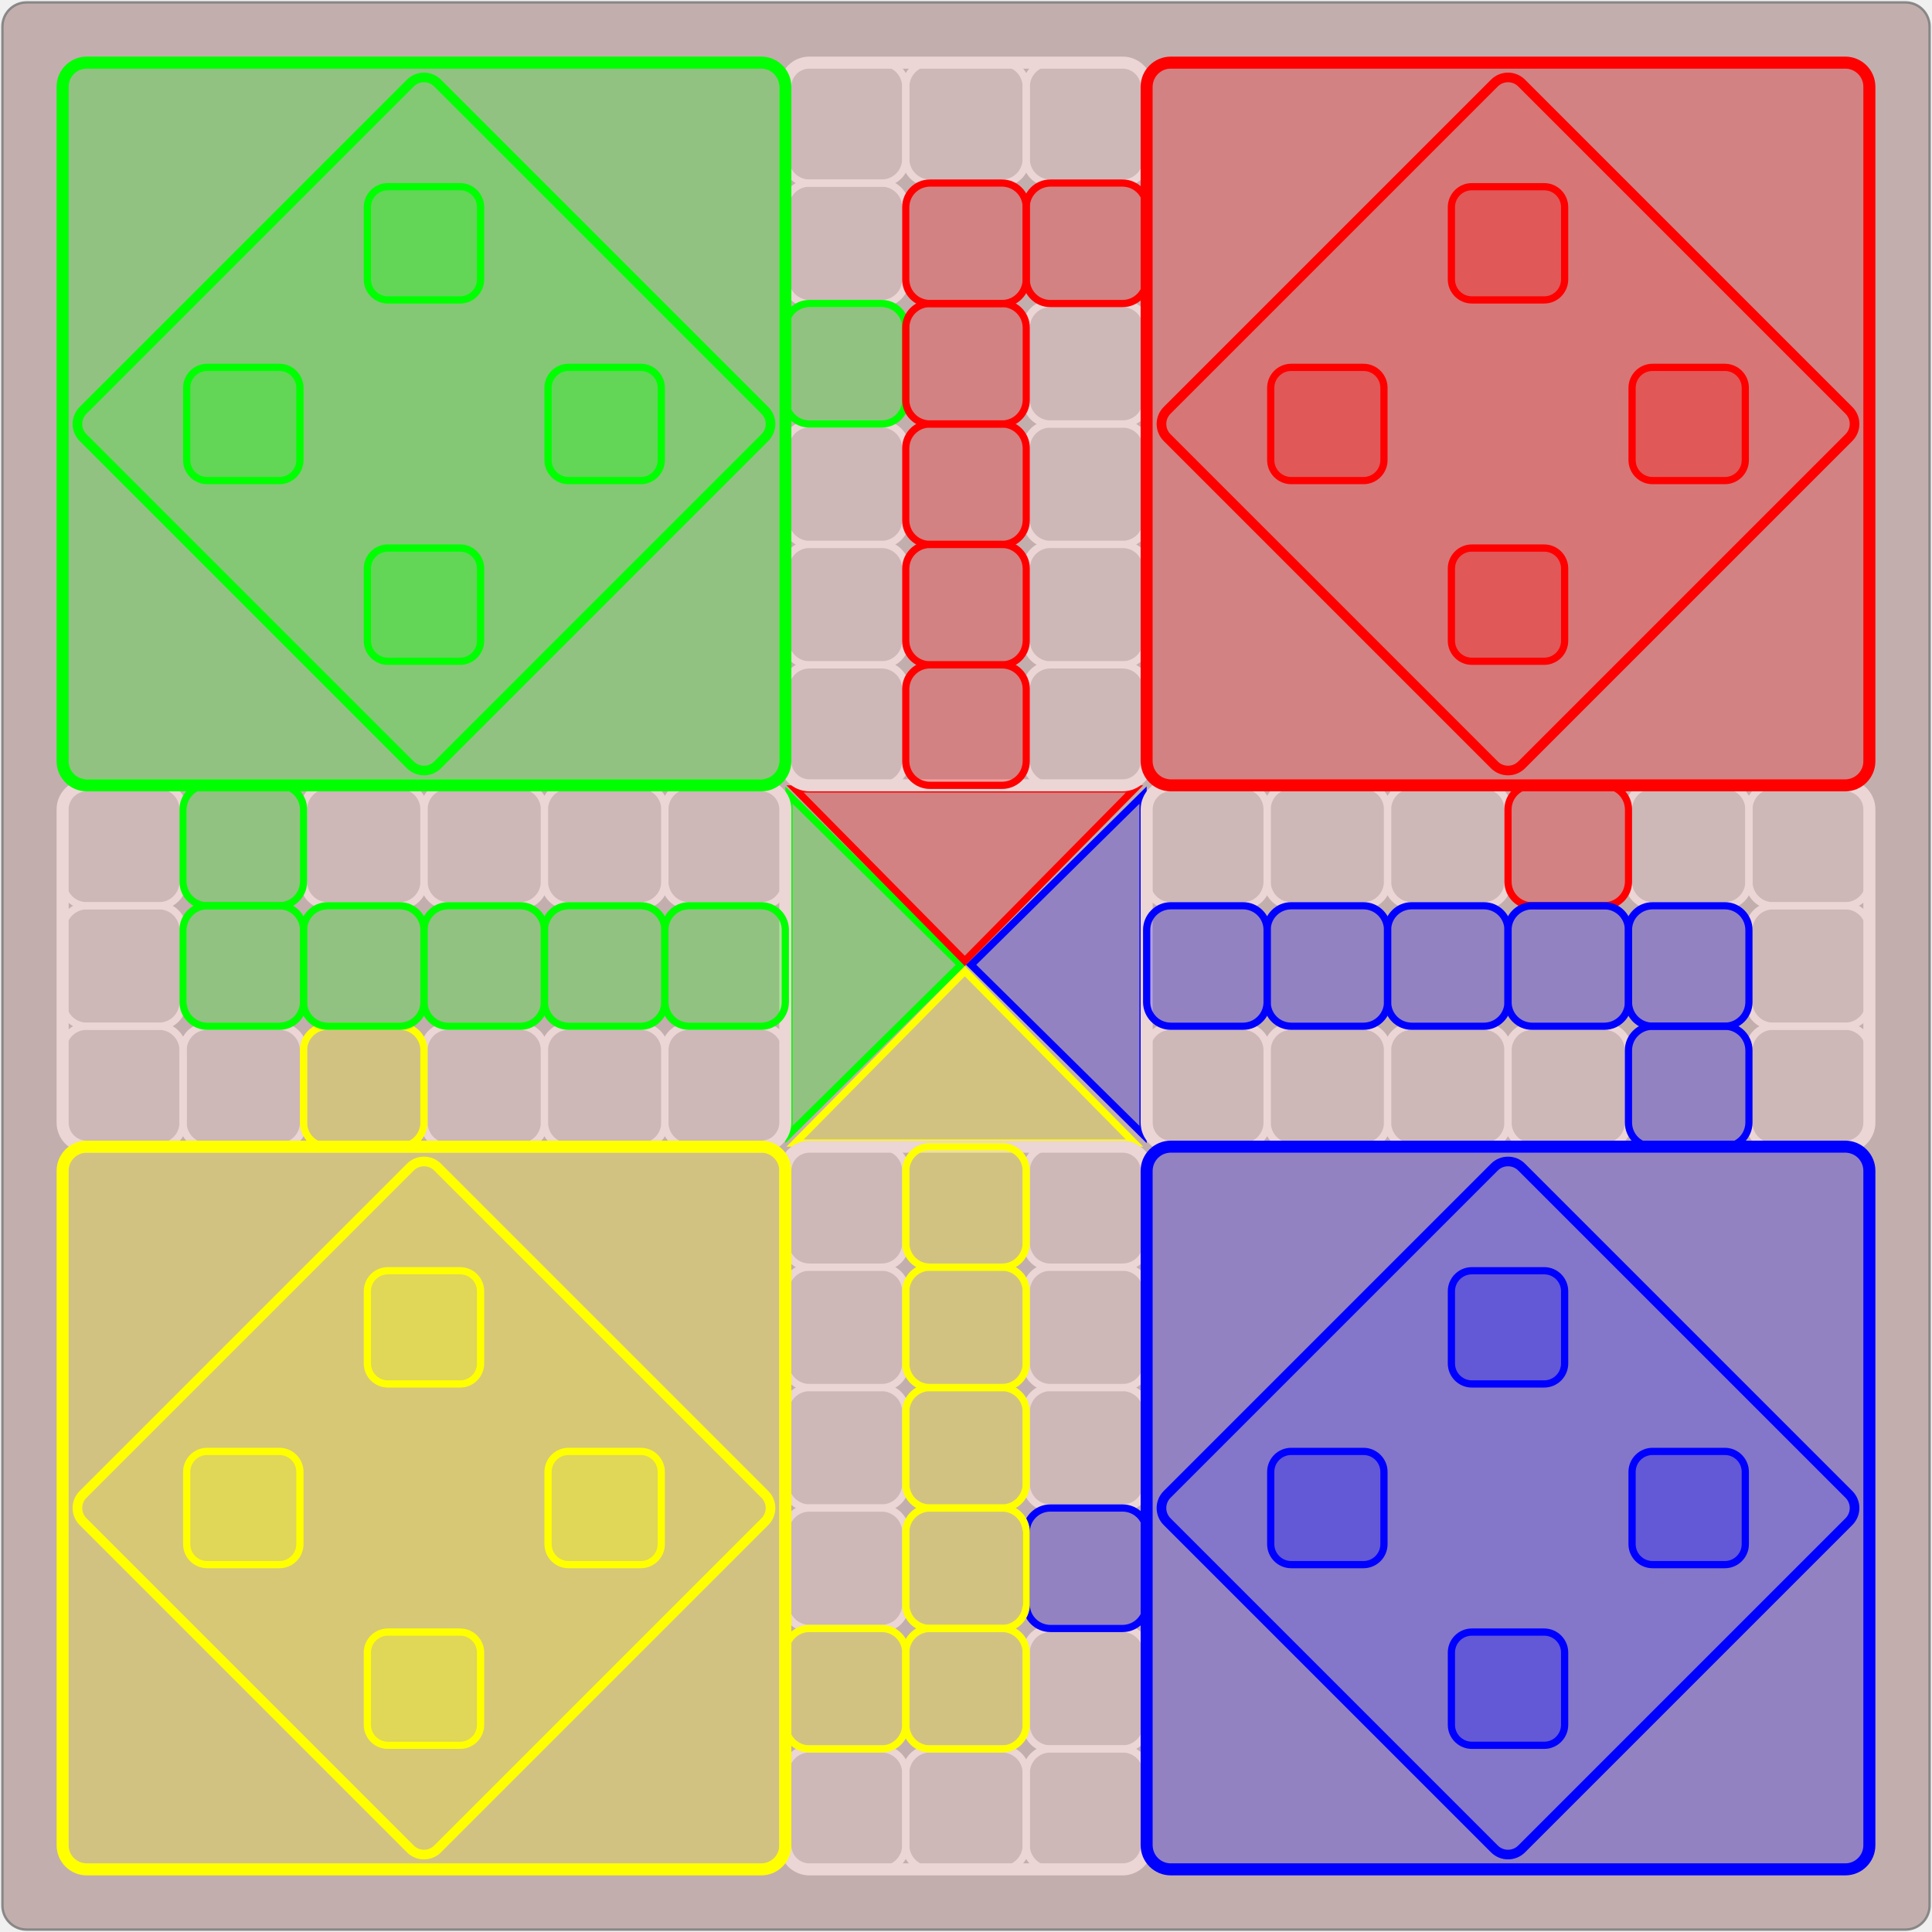
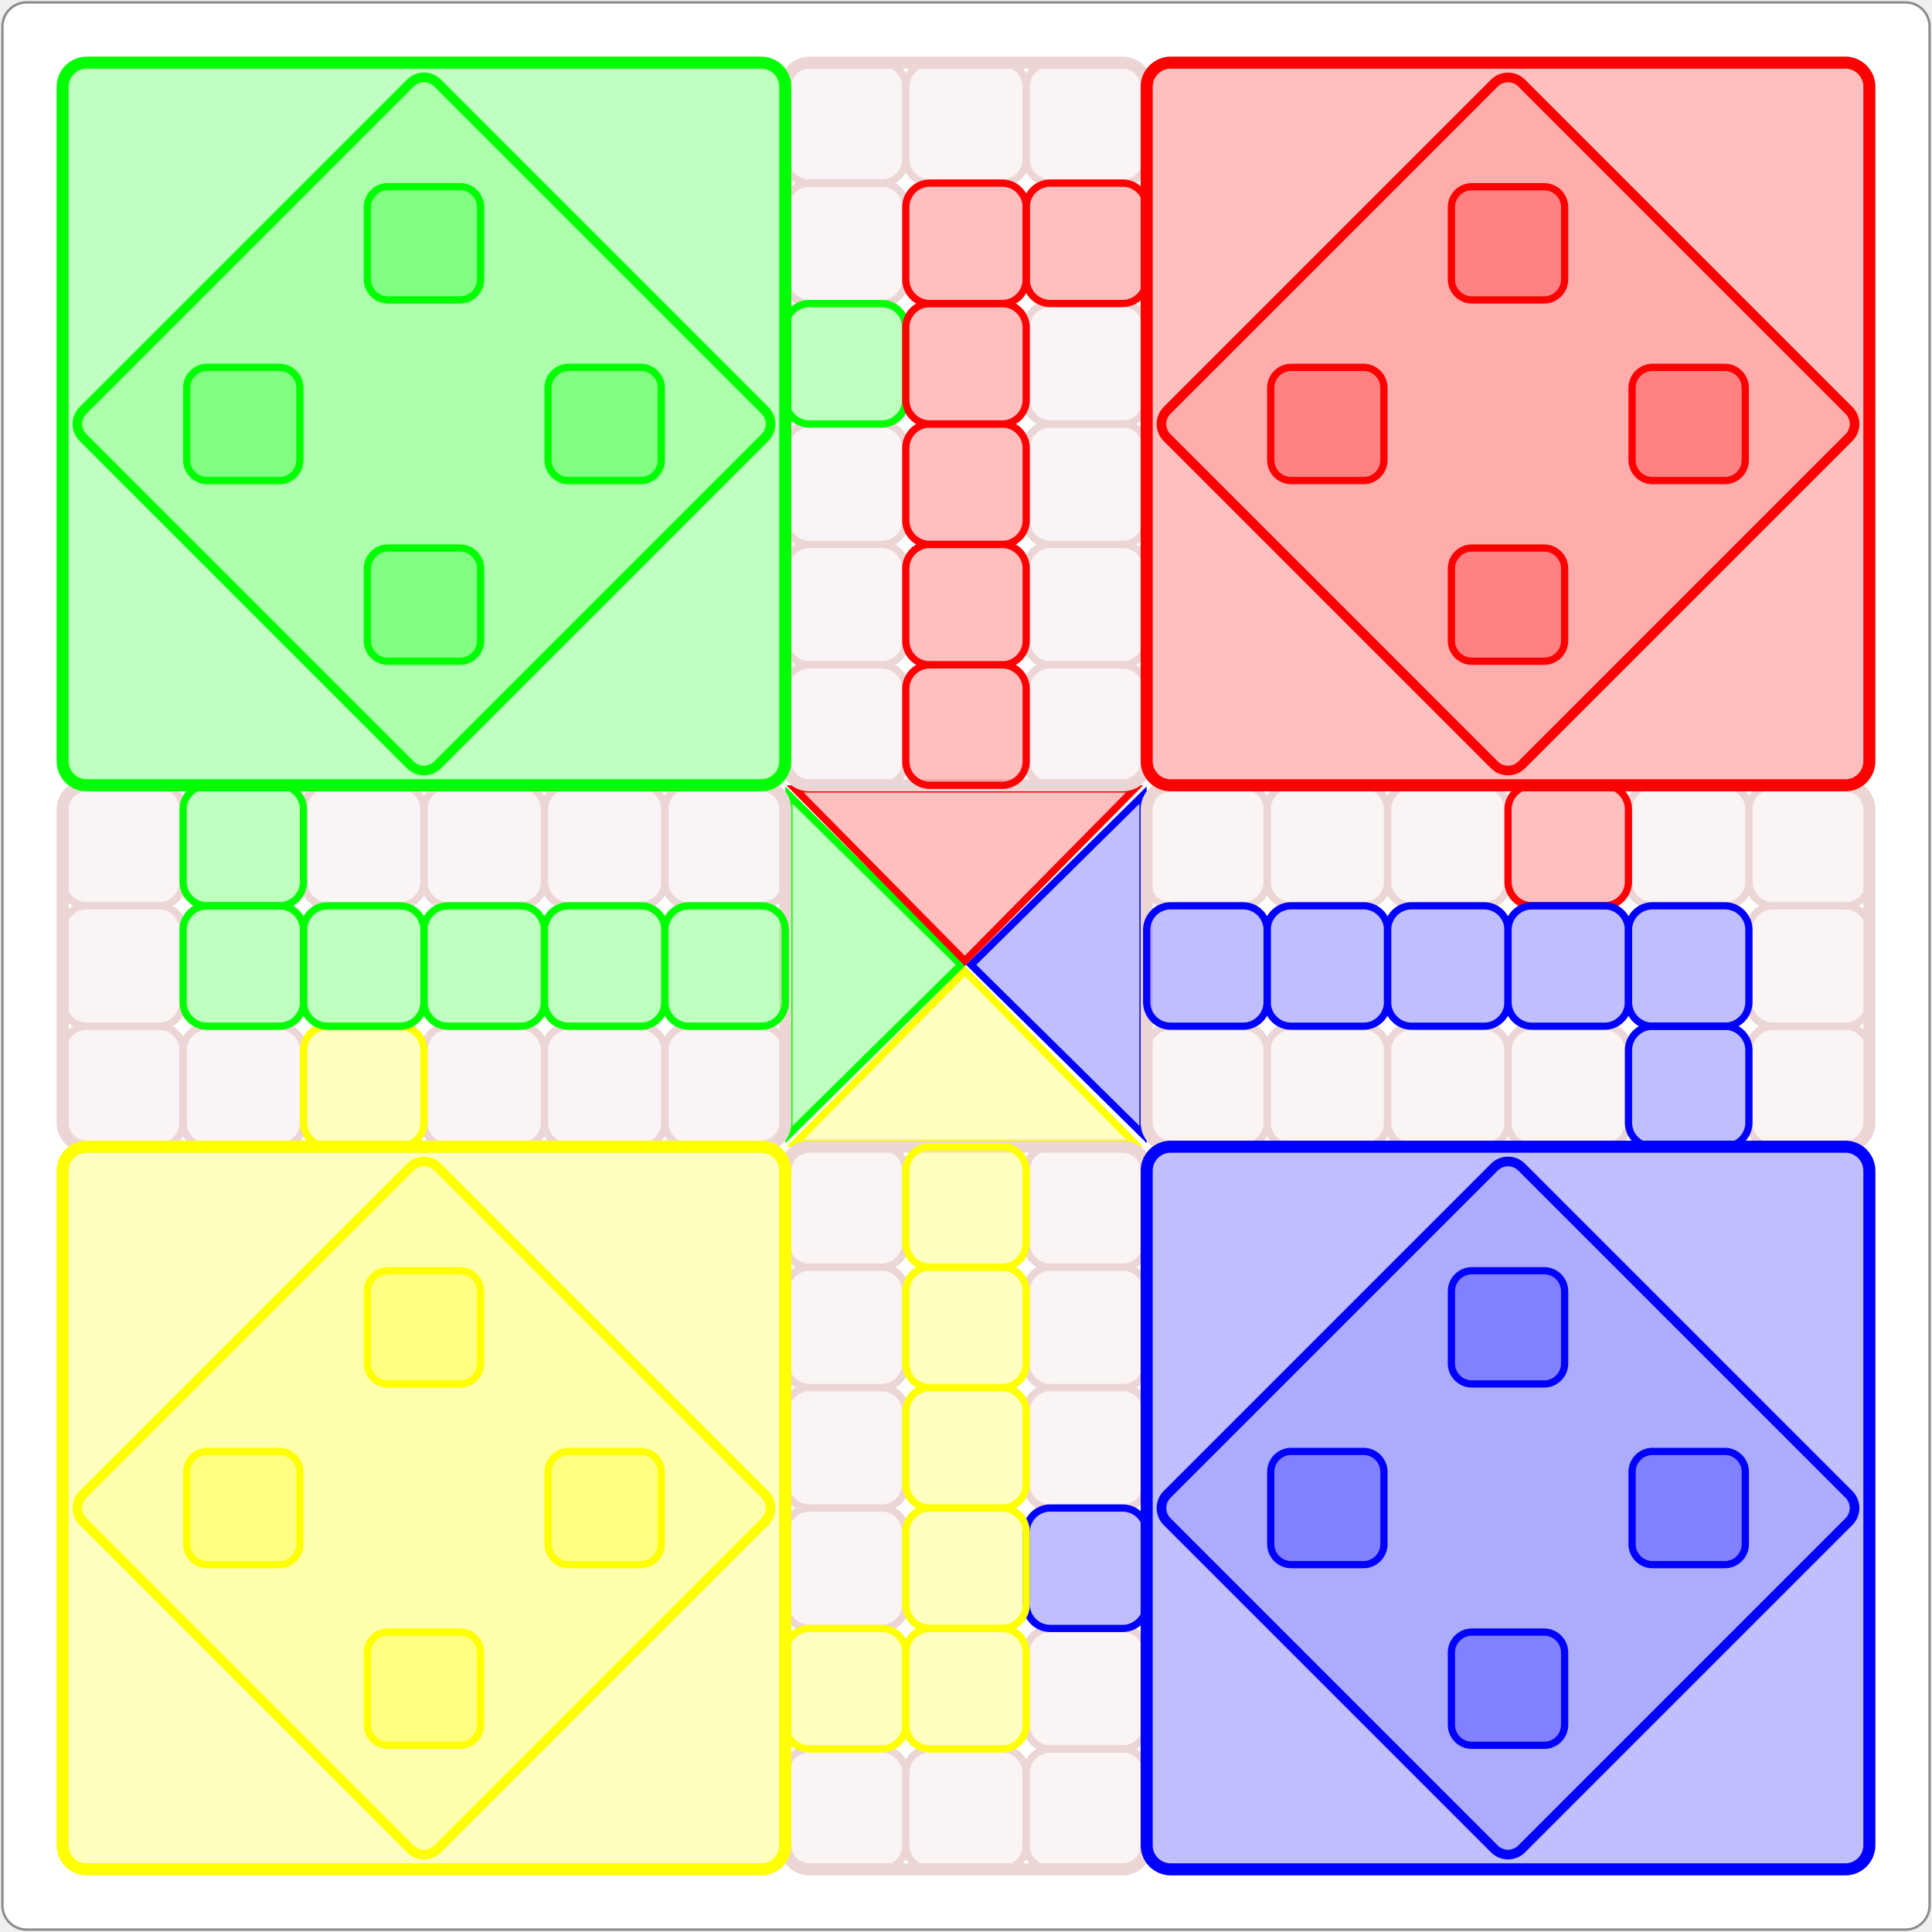
<svg xmlns="http://www.w3.org/2000/svg" width="802" height="802" viewBox="0 0 802 802" fill="none">
-   <rect x="1" y="1" width="800" height="800" rx="10" fill="#B09292" fill-opacity="0.71" />
+   <rect x="1" y="1" width="800" height="800" rx="10" fill="#ffffff" fill-opacity="1" />
  <path d="M330.044 474.5L400.5 403.135L470.956 474.5H330.044Z" fill="#FFFF00" fill-opacity="0.25" stroke="#FFFF00" stroke-width="3" />
  <path d="M327.5 330.044L398.865 400.5L327.5 470.956V330.044Z" fill="#00FF00" fill-opacity="0.25" stroke="#00FF00" stroke-width="3" />
  <path d="M470.956 327.5L400.5 398.865L330.044 327.5H470.956Z" fill="#FF0000" fill-opacity="0.25" stroke="#FF0000" stroke-width="3" />
  <path d="M474.5 470.956L403.135 400.5L474.5 330.044V470.956Z" fill="#0000FF" fill-opacity="0.25" stroke="#0000FF" stroke-width="3" />
  <rect x="326" y="776" width="300" height="150" rx="10" transform="rotate(-90 326 776)" stroke="#ECD5D5" stroke-width="5" />
  <rect x="326" y="776" width="50" height="50" rx="10" transform="rotate(-90 326 776)" fill="#ECD5D5" fill-opacity="0.25" stroke="#ECD5D5" stroke-width="3" />
  <rect x="426" y="526" width="50" height="50" rx="10" transform="rotate(-90 426 526)" fill="#ECD5D5" fill-opacity="0.25" stroke="#ECD5D5" stroke-width="3" />
  <rect x="426" y="576" width="50" height="50" rx="10" transform="rotate(-90 426 576)" fill="#ECD5D5" fill-opacity="0.25" stroke="#ECD5D5" stroke-width="3" />
  <rect x="426" y="626" width="50" height="50" rx="10" transform="rotate(-90 426 626)" fill="#ECD5D5" fill-opacity="0.25" stroke="#ECD5D5" stroke-width="3" />
  <rect x="426" y="726" width="50" height="50" rx="10" transform="rotate(-90 426 726)" fill="#ECD5D5" fill-opacity="0.25" stroke="#ECD5D5" stroke-width="3" />
  <rect x="426" y="776" width="50" height="50" rx="10" transform="rotate(-90 426 776)" fill="#ECD5D5" fill-opacity="0.25" stroke="#ECD5D5" stroke-width="3" />
  <rect x="376" y="776" width="50" height="50" rx="10" transform="rotate(-90 376 776)" fill="#ECD5D5" fill-opacity="0.25" stroke="#ECD5D5" stroke-width="3" />
  <rect x="326" y="576" width="50" height="50" rx="10" transform="rotate(-90 326 576)" fill="#ECD5D5" fill-opacity="0.25" stroke="#ECD5D5" stroke-width="3" />
  <rect x="326" y="526" width="50" height="50" rx="10" transform="rotate(-90 326 526)" fill="#ECD5D5" fill-opacity="0.25" stroke="#ECD5D5" stroke-width="3" />
  <rect x="326" y="626" width="50" height="50" rx="10" transform="rotate(-90 326 626)" fill="#ECD5D5" fill-opacity="0.25" stroke="#ECD5D5" stroke-width="3" />
  <rect x="326" y="676" width="50" height="50" rx="10" transform="rotate(-90 326 676)" fill="#ECD5D5" fill-opacity="0.25" stroke="#ECD5D5" stroke-width="3" />
  <rect x="326" y="726" width="50" height="50" rx="10" transform="rotate(-90 326 726)" fill="#FFFF00" fill-opacity="0.25" stroke="#FFFF00" stroke-width="3" />
  <rect x="376" y="726" width="50" height="50" rx="10" transform="rotate(-90 376 726)" fill="#FFFF00" fill-opacity="0.25" stroke="#FFFF00" stroke-width="3" />
  <rect x="426" y="676" width="50" height="50" rx="10" transform="rotate(-90 426 676)" fill="#0000FF" fill-opacity="0.25" stroke="#0000FF" stroke-width="3" />
  <rect x="376" y="676" width="50" height="50" rx="10" transform="rotate(-90 376 676)" fill="#FFFF00" fill-opacity="0.25" stroke="#FFFF00" stroke-width="3" />
  <rect x="376" y="626" width="50" height="50" rx="10" transform="rotate(-90 376 626)" fill="#FFFF00" fill-opacity="0.25" stroke="#FFFF00" stroke-width="3" />
  <rect x="376" y="576" width="50" height="50" rx="10" transform="rotate(-90 376 576)" fill="#FFFF00" fill-opacity="0.25" stroke="#FFFF00" stroke-width="3" />
  <rect x="376" y="526" width="50" height="50" rx="10" transform="rotate(-90 376 526)" fill="#FFFF00" fill-opacity="0.25" stroke="#FFFF00" stroke-width="3" />
  <rect x="26" y="326" width="300" height="150" rx="10" stroke="#ECD5D5" stroke-width="5" />
  <rect x="26" y="326" width="50" height="50" rx="10" fill="#ECD5D5" fill-opacity="0.25" stroke="#ECD5D5" stroke-width="3" />
  <rect x="276" y="426" width="50" height="50" rx="10" fill="#ECD5D5" fill-opacity="0.25" stroke="#ECD5D5" stroke-width="3" />
  <rect x="226" y="426" width="50" height="50" rx="10" fill="#ECD5D5" fill-opacity="0.25" stroke="#ECD5D5" stroke-width="3" />
  <rect x="176" y="426" width="50" height="50" rx="10" fill="#ECD5D5" fill-opacity="0.25" stroke="#ECD5D5" stroke-width="3" />
  <rect x="76" y="426" width="50" height="50" rx="10" fill="#ECD5D5" fill-opacity="0.25" stroke="#ECD5D5" stroke-width="3" />
  <rect x="26" y="426" width="50" height="50" rx="10" fill="#ECD5D5" fill-opacity="0.25" stroke="#ECD5D5" stroke-width="3" />
  <rect x="26" y="376" width="50" height="50" rx="10" fill="#ECD5D5" fill-opacity="0.25" stroke="#ECD5D5" stroke-width="3" />
  <rect x="226" y="326" width="50" height="50" rx="10" fill="#ECD5D5" fill-opacity="0.25" stroke="#ECD5D5" stroke-width="3" />
  <rect x="276" y="326" width="50" height="50" rx="10" fill="#ECD5D5" fill-opacity="0.25" stroke="#ECD5D5" stroke-width="3" />
  <rect x="176" y="326" width="50" height="50" rx="10" fill="#ECD5D5" fill-opacity="0.25" stroke="#ECD5D5" stroke-width="3" />
  <rect x="126" y="326" width="50" height="50" rx="10" fill="#ECD5D5" fill-opacity="0.25" stroke="#ECD5D5" stroke-width="3" />
  <rect x="276" y="376" width="50" height="50" rx="10" fill="#00FF00" fill-opacity="0.25" stroke="#00FF00" stroke-width="3" />
  <rect x="226" y="376" width="50" height="50" rx="10" fill="#00FF00" fill-opacity="0.25" stroke="#00FF00" stroke-width="3" />
  <rect x="176" y="376" width="50" height="50" rx="10" fill="#00FF00" fill-opacity="0.25" stroke="#00FF00" stroke-width="3" />
  <rect x="76" y="376" width="50" height="50" rx="10" fill="#00FF00" fill-opacity="0.25" stroke="#00FF00" stroke-width="3" />
  <rect x="76" y="326" width="50" height="50" rx="10" fill="#00FF00" fill-opacity="0.25" stroke="#00FF00" stroke-width="3" />
  <rect x="126" y="426" width="50" height="50" rx="10" fill="#FFFF00" fill-opacity="0.25" stroke="#FFFF00" stroke-width="3" />
  <rect x="126" y="376" width="50" height="50" rx="10" fill="#00FF00" fill-opacity="0.25" stroke="#00FF00" stroke-width="3" />
  <rect x="476" y="26" width="300" height="150" rx="10" transform="rotate(90 476 26)" stroke="#ECD5D5" stroke-width="5" />
  <rect x="476" y="26" width="50" height="50" rx="10" transform="rotate(90 476 26)" fill="#ECD5D5" fill-opacity="0.25" stroke="#ECD5D5" stroke-width="3" />
  <rect x="376" y="276" width="50" height="50" rx="10" transform="rotate(90 376 276)" fill="#ECD5D5" fill-opacity="0.25" stroke="#ECD5D5" stroke-width="3" />
  <rect x="376" y="226" width="50" height="50" rx="10" transform="rotate(90 376 226)" fill="#ECD5D5" fill-opacity="0.25" stroke="#ECD5D5" stroke-width="3" />
  <rect x="376" y="176" width="50" height="50" rx="10" transform="rotate(90 376 176)" fill="#ECD5D5" fill-opacity="0.25" stroke="#ECD5D5" stroke-width="3" />
  <rect x="376" y="76" width="50" height="50" rx="10" transform="rotate(90 376 76)" fill="#ECD5D5" fill-opacity="0.25" stroke="#ECD5D5" stroke-width="3" />
  <rect x="376" y="26" width="50" height="50" rx="10" transform="rotate(90 376 26)" fill="#ECD5D5" fill-opacity="0.25" stroke="#ECD5D5" stroke-width="3" />
  <rect x="426" y="26" width="50" height="50" rx="10" transform="rotate(90 426 26)" fill="#ECD5D5" fill-opacity="0.25" stroke="#ECD5D5" stroke-width="3" />
  <rect x="476" y="226" width="50" height="50" rx="10" transform="rotate(90 476 226)" fill="#ECD5D5" fill-opacity="0.25" stroke="#ECD5D5" stroke-width="3" />
  <rect x="476" y="276" width="50" height="50" rx="10" transform="rotate(90 476 276)" fill="#ECD5D5" fill-opacity="0.25" stroke="#ECD5D5" stroke-width="3" />
  <rect x="476" y="176" width="50" height="50" rx="10" transform="rotate(90 476 176)" fill="#ECD5D5" fill-opacity="0.25" stroke="#ECD5D5" stroke-width="3" />
  <rect x="476" y="126" width="50" height="50" rx="10" transform="rotate(90 476 126)" fill="#ECD5D5" fill-opacity="0.25" stroke="#ECD5D5" stroke-width="3" />
  <rect x="476" y="76" width="50" height="50" rx="10" transform="rotate(90 476 76)" fill="#FF0000" fill-opacity="0.25" stroke="#FF0000" stroke-width="3" />
  <rect x="426" y="76" width="50" height="50" rx="10" transform="rotate(90 426 76)" fill="#FF0000" fill-opacity="0.25" stroke="#FF0000" stroke-width="3" />
  <rect x="376" y="126" width="50" height="50" rx="10" transform="rotate(90 376 126)" fill="#00FF00" fill-opacity="0.25" stroke="#00FF00" stroke-width="3" />
  <rect x="426" y="126" width="50" height="50" rx="10" transform="rotate(90 426 126)" fill="#FF0000" fill-opacity="0.25" stroke="#FF0000" stroke-width="3" />
  <rect x="426" y="176" width="50" height="50" rx="10" transform="rotate(90 426 176)" fill="#FF0000" fill-opacity="0.25" stroke="#FF0000" stroke-width="3" />
  <rect x="426" y="226" width="50" height="50" rx="10" transform="rotate(90 426 226)" fill="#FF0000" fill-opacity="0.25" stroke="#FF0000" stroke-width="3" />
  <rect x="426" y="276" width="50" height="50" rx="10" transform="rotate(90 426 276)" fill="#FF0000" fill-opacity="0.25" stroke="#FF0000" stroke-width="3" />
  <rect x="776" y="476" width="300" height="150" rx="10" transform="rotate(180 776 476)" stroke="#ECD5D5" stroke-width="5" />
  <rect x="776" y="476" width="50" height="50" rx="10" transform="rotate(180 776 476)" fill="#ECD5D5" fill-opacity="0.25" stroke="#ECD5D5" stroke-width="3" />
  <rect x="526" y="376" width="50" height="50" rx="10" transform="rotate(180 526 376)" fill="#ECD5D5" fill-opacity="0.25" stroke="#ECD5D5" stroke-width="3" />
  <rect x="576" y="376" width="50" height="50" rx="10" transform="rotate(180 576 376)" fill="#ECD5D5" fill-opacity="0.25" stroke="#ECD5D5" stroke-width="3" />
  <rect x="626" y="376" width="50" height="50" rx="10" transform="rotate(180 626 376)" fill="#ECD5D5" fill-opacity="0.25" stroke="#ECD5D5" stroke-width="3" />
  <rect x="726" y="376" width="50" height="50" rx="10" transform="rotate(180 726 376)" fill="#ECD5D5" fill-opacity="0.25" stroke="#ECD5D5" stroke-width="3" />
  <rect x="776" y="376" width="50" height="50" rx="10" transform="rotate(180 776 376)" fill="#ECD5D5" fill-opacity="0.25" stroke="#ECD5D5" stroke-width="3" />
  <rect x="776" y="426" width="50" height="50" rx="10" transform="rotate(180 776 426)" fill="#ECD5D5" fill-opacity="0.25" stroke="#ECD5D5" stroke-width="3" />
  <rect x="576" y="476" width="50" height="50" rx="10" transform="rotate(180 576 476)" fill="#ECD5D5" fill-opacity="0.25" stroke="#ECD5D5" stroke-width="3" />
  <rect x="526" y="476" width="50" height="50" rx="10" transform="rotate(180 526 476)" fill="#ECD5D5" fill-opacity="0.25" stroke="#ECD5D5" stroke-width="3" />
  <rect x="626" y="476" width="50" height="50" rx="10" transform="rotate(180 626 476)" fill="#ECD5D5" fill-opacity="0.25" stroke="#ECD5D5" stroke-width="3" />
  <rect x="676" y="476" width="50" height="50" rx="10" transform="rotate(180 676 476)" fill="#ECD5D5" fill-opacity="0.25" stroke="#ECD5D5" stroke-width="3" />
  <rect x="726" y="476" width="50" height="50" rx="10" transform="rotate(180 726 476)" fill="#0000FF" fill-opacity="0.25" stroke="#0000FF" stroke-width="3" />
  <rect x="726" y="426" width="50" height="50" rx="10" transform="rotate(180 726 426)" fill="#0000FF" fill-opacity="0.25" stroke="#0000FF" stroke-width="3" />
  <rect x="676" y="376" width="50" height="50" rx="10" transform="rotate(180 676 376)" fill="#FF0000" fill-opacity="0.25" stroke="#FF0000" stroke-width="3" />
  <rect x="676" y="426" width="50" height="50" rx="10" transform="rotate(180 676 426)" fill="#0000FF" fill-opacity="0.25" stroke="#0000FF" stroke-width="3" />
  <rect x="626" y="426" width="50" height="50" rx="10" transform="rotate(180 626 426)" fill="#0000FF" fill-opacity="0.25" stroke="#0000FF" stroke-width="3" />
  <rect x="576" y="426" width="50" height="50" rx="10" transform="rotate(180 576 426)" fill="#0000FF" fill-opacity="0.25" stroke="#0000FF" stroke-width="3" />
  <rect x="526" y="426" width="50" height="50" rx="10" transform="rotate(180 526 426)" fill="#0000FF" fill-opacity="0.25" stroke="#0000FF" stroke-width="3" />
  <rect x="152.5" y="677.5" width="47" height="47" rx="8.5" fill="#FFFF00" fill-opacity="0.25" stroke="#FFFF00" stroke-width="3" />
  <rect x="227.5" y="602.5" width="47" height="47" rx="8.5" fill="#FFFF00" fill-opacity="0.25" stroke="#FFFF00" stroke-width="3" />
  <rect x="152.5" y="527.5" width="47" height="47" rx="8.5" fill="#FFFF00" fill-opacity="0.25" stroke="#FFFF00" stroke-width="3" />
  <rect x="77.5" y="602.5" width="47" height="47" rx="8.5" fill="#FFFF00" fill-opacity="0.25" stroke="#FFFF00" stroke-width="3" />
  <rect x="28.828" y="626" width="208.132" height="208.132" rx="8" transform="rotate(-45 28.8284 626)" fill="#FFFF00" fill-opacity="0.1" stroke="#FFFF00" stroke-width="4" />
  <rect x="26" y="476" width="300" height="300" rx="10" fill="#FFFF00" fill-opacity="0.25" stroke="#FFFF00" stroke-width="5" stroke-linecap="round" stroke-linejoin="bevel" />
  <rect x="602.5" y="677.5" width="47" height="47" rx="8.5" fill="#0000FF" fill-opacity="0.25" stroke="#0000FF" stroke-width="3" />
  <rect x="677.5" y="602.5" width="47" height="47" rx="8.5" fill="#0000FF" fill-opacity="0.25" stroke="#0000FF" stroke-width="3" />
  <rect x="602.5" y="527.5" width="47" height="47" rx="8.5" fill="#0000FF" fill-opacity="0.25" stroke="#0000FF" stroke-width="3" />
  <rect x="527.5" y="602.5" width="47" height="47" rx="8.5" fill="#0000FF" fill-opacity="0.25" stroke="#0000FF" stroke-width="3" />
  <rect x="478.828" y="626" width="208.132" height="208.132" rx="8" transform="rotate(-45 478.828 626)" fill="#0000FF" fill-opacity="0.1" stroke="#0000FF" stroke-width="4" />
  <rect x="476" y="476" width="300" height="300" rx="10" fill="#0000FF" fill-opacity="0.25" stroke="#0000FF" stroke-width="5" stroke-linecap="round" stroke-linejoin="bevel" />
  <rect x="602.5" y="227.5" width="47" height="47" rx="8.5" fill="#FF0000" fill-opacity="0.25" stroke="#FF0000" stroke-width="3" />
  <rect x="677.5" y="152.5" width="47" height="47" rx="8.5" fill="#FF0000" fill-opacity="0.25" stroke="#FF0000" stroke-width="3" />
  <rect x="602.5" y="77.5" width="47" height="47" rx="8.5" fill="#FF0000" fill-opacity="0.25" stroke="#FF0000" stroke-width="3" />
  <rect x="527.5" y="152.5" width="47" height="47" rx="8.5" fill="#FF0000" fill-opacity="0.25" stroke="#FF0000" stroke-width="3" />
  <rect x="478.828" y="176" width="208.132" height="208.132" rx="8" transform="rotate(-45 478.828 176)" fill="#FF0000" fill-opacity="0.1" stroke="#FF0000" stroke-width="4" />
  <rect x="476" y="26" width="300" height="300" rx="10" fill="#FF0000" fill-opacity="0.25" stroke="#FF0000" stroke-width="5" stroke-linecap="round" stroke-linejoin="bevel" />
  <rect x="152.5" y="227.5" width="47" height="47" rx="8.5" fill="#00FF00" fill-opacity="0.25" stroke="#00FF00" stroke-width="3" />
  <rect x="227.5" y="152.5" width="47" height="47" rx="8.5" fill="#00FF00" fill-opacity="0.25" stroke="#00FF00" stroke-width="3" />
  <rect x="152.5" y="77.5" width="47" height="47" rx="8.5" fill="#00FF00" fill-opacity="0.25" stroke="#00FF00" stroke-width="3" />
  <rect x="77.5" y="152.5" width="47" height="47" rx="8.5" fill="#00FF00" fill-opacity="0.25" stroke="#00FF00" stroke-width="3" />
  <rect x="28.828" y="176" width="208.132" height="208.132" rx="8" transform="rotate(-45 28.8284 176)" fill="#00FF00" fill-opacity="0.1" stroke="#00FF00" stroke-width="4" />
  <rect x="26" y="26" width="300" height="300" rx="10" fill="#00FF00" fill-opacity="0.25" stroke="#00FF00" stroke-width="5" stroke-linecap="round" stroke-linejoin="bevel" />
  <rect x="1" y="1" width="800" height="800" rx="10" stroke="#808080" stroke-opacity="0.9" />
</svg>
